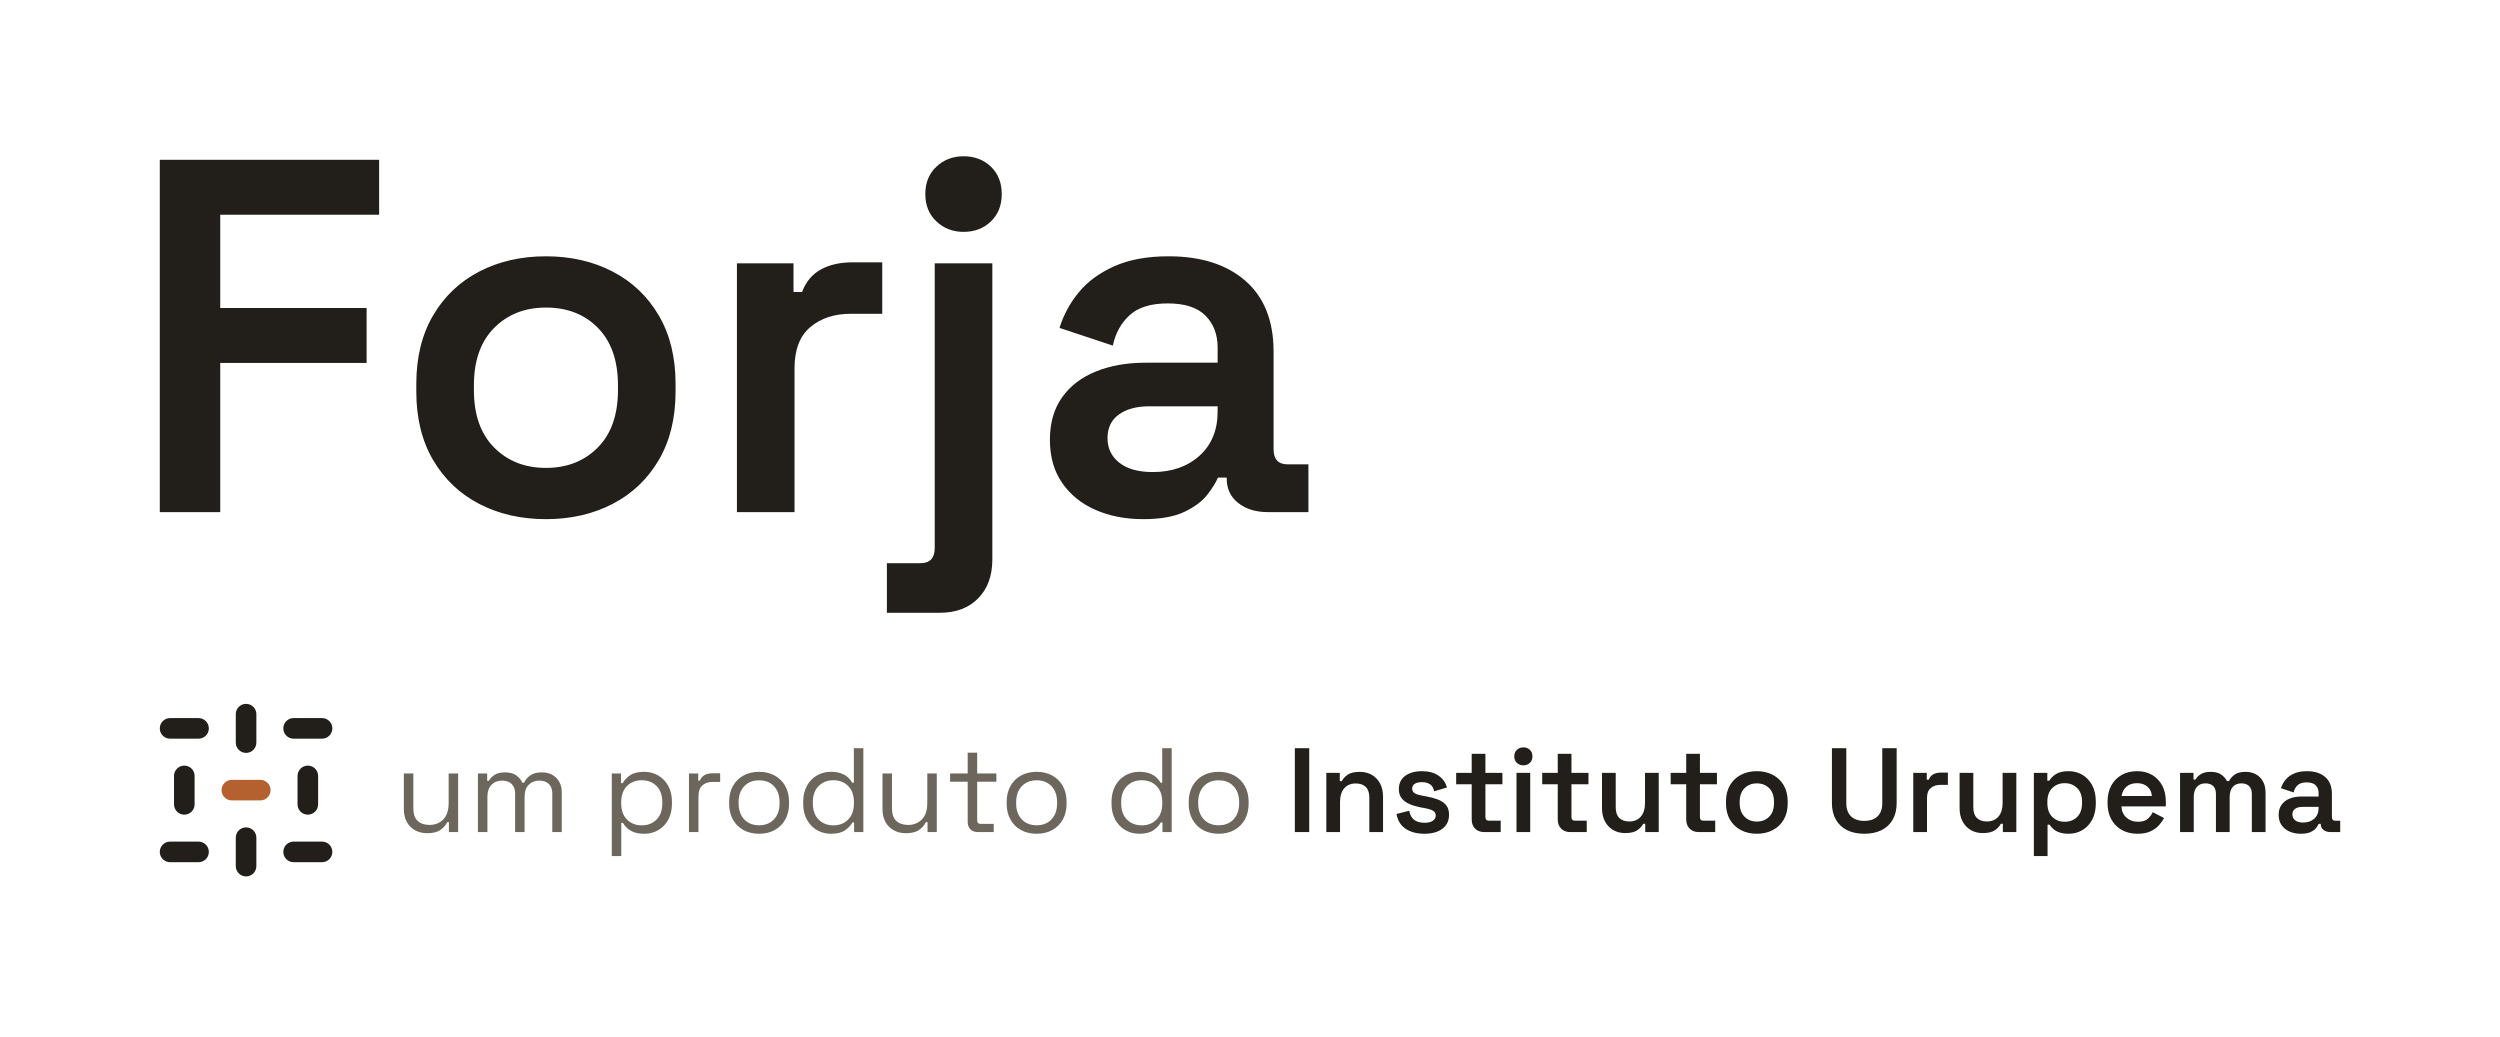
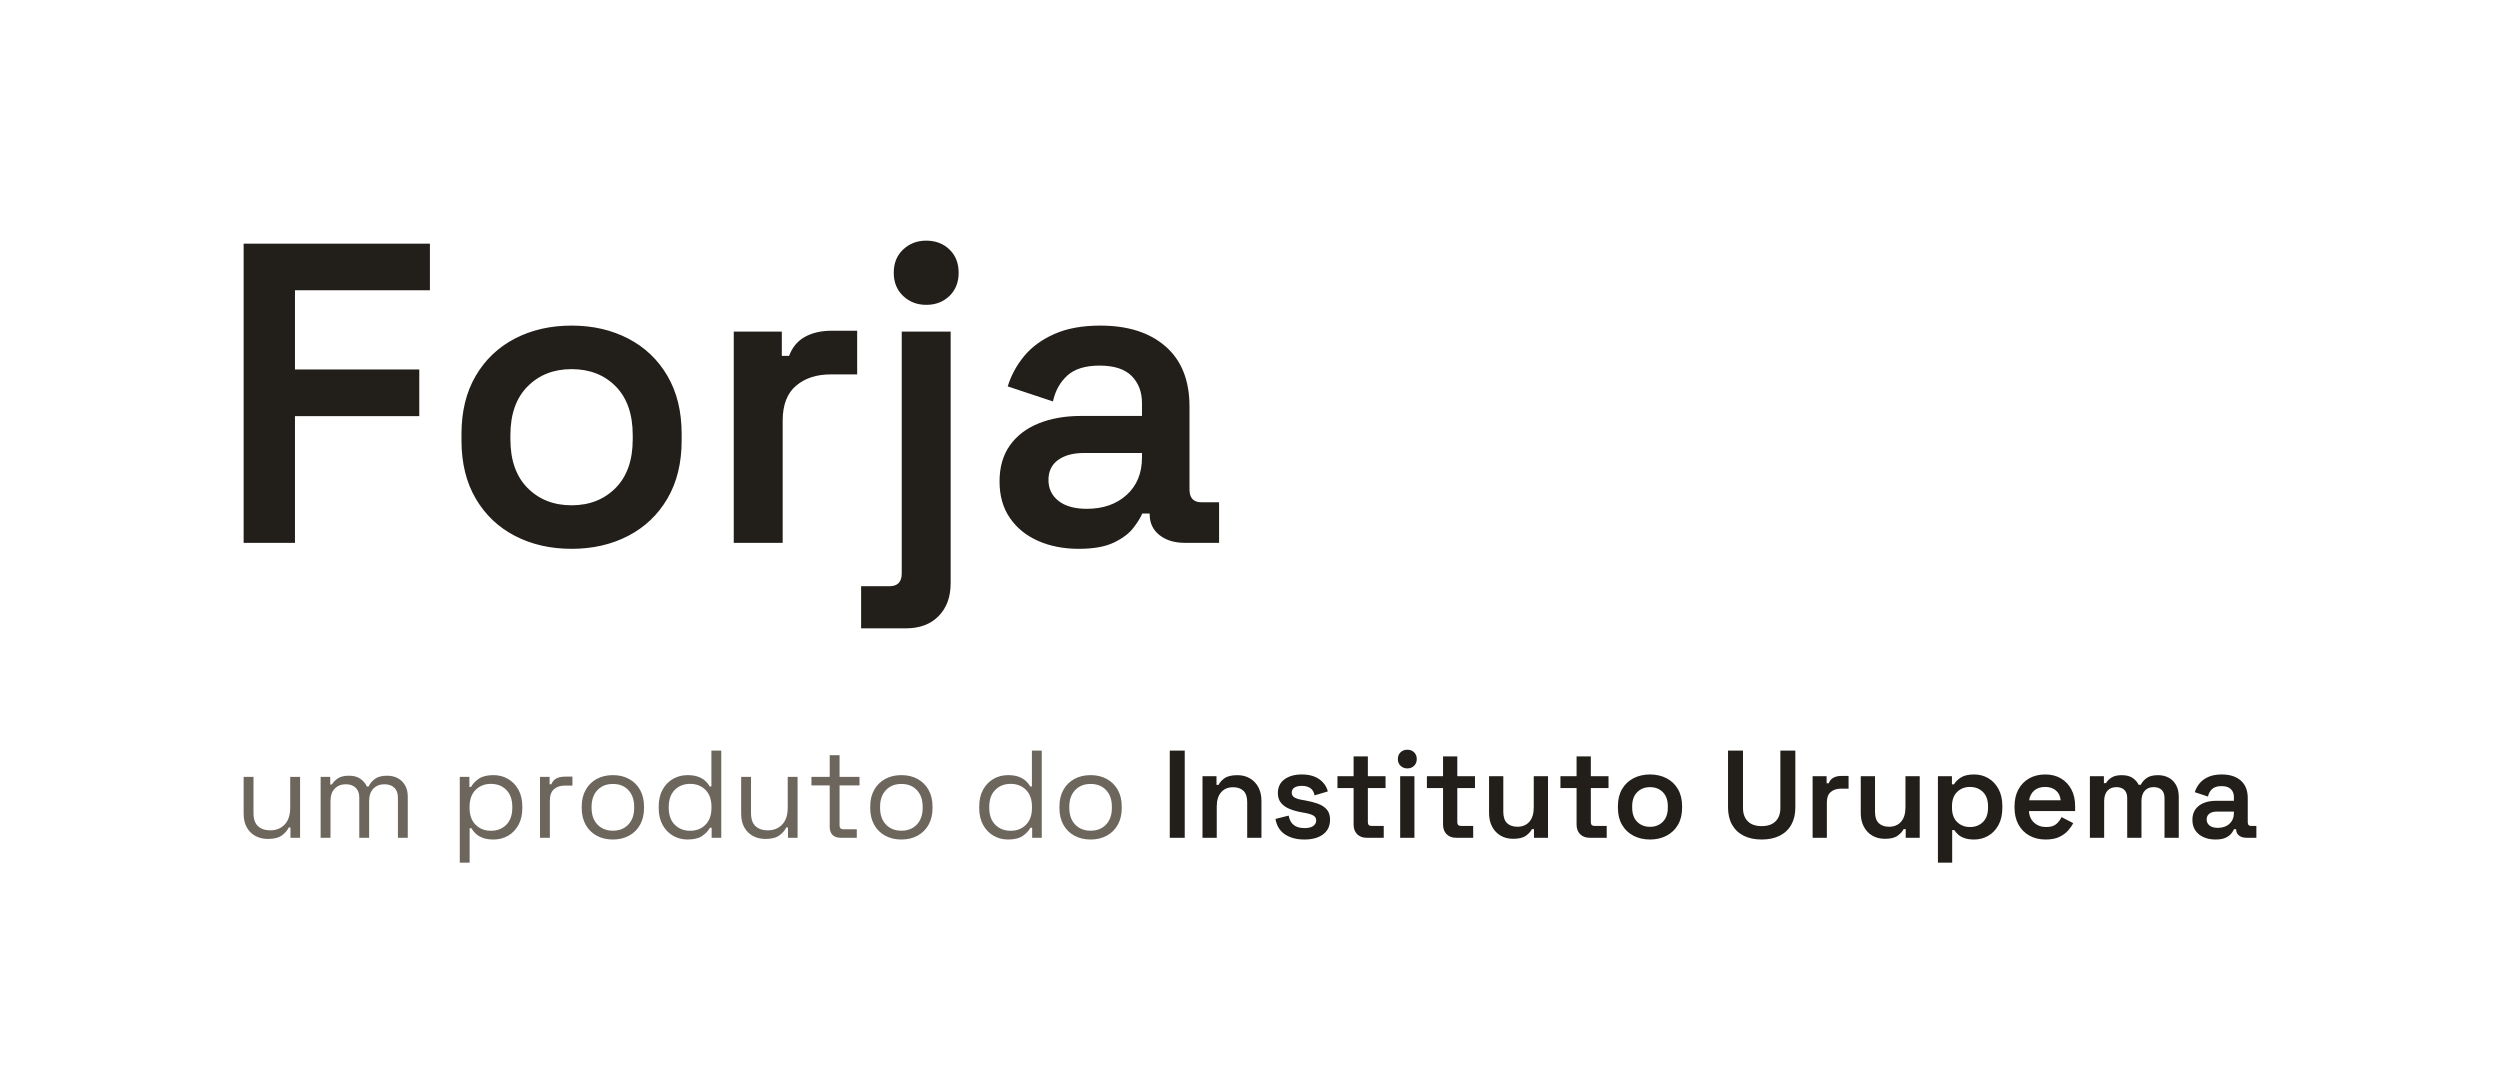
- <svg xmlns="http://www.w3.org/2000/svg" width="1486.37" height="616.08" viewBox="0 0 1486.37 616.08" role="img" aria-labelledby="t d">
-   <path d="M95.0 304.475V95.0H225.413V127.663H130.94V183.107H217.969V215.77H130.94V304.475ZM324.585 308.665Q302.44 308.665 284.968 299.608Q267.495 290.552 257.504 273.521Q247.513 256.49 247.513 232.812V228.234Q247.513 204.555 257.504 187.524Q267.495 170.493 284.968 161.437Q302.44 152.381 324.585 152.381Q346.729 152.381 364.202 161.437Q381.674 170.493 391.665 187.524Q401.657 204.555 401.657 228.234V232.812Q401.657 256.49 391.665 273.521Q381.674 290.552 364.202 299.608Q346.729 308.665 324.585 308.665ZM324.585 278.186Q343.407 278.186 355.407 266.074Q367.407 253.962 367.407 231.967V229.079Q367.407 207.084 355.531 194.972Q343.654 182.86 324.585 182.86Q305.814 182.86 293.788 194.972Q281.762 207.084 281.762 229.079V231.967Q281.762 253.962 293.788 266.074Q305.814 278.186 324.585 278.186ZM438.135 304.475V156.571H471.786V173.59H476.858Q480.307 164.456 488.043 160.214Q495.778 155.972 506.738 155.972H524.536V186.556H505.878Q491.147 186.556 481.766 194.475Q472.384 202.393 472.384 218.934V304.475ZM527.297 364.325V334.834H547.207Q555.74 334.834 555.74 325.856V156.571H589.99V332.694Q589.99 347.17 581.562 355.748Q573.134 364.325 558.748 364.325ZM572.865 137.853Q563.319 137.853 556.732 131.636Q550.144 125.419 550.144 115.379Q550.144 105.287 556.732 99.096Q563.319 92.905 572.865 92.905Q582.71 92.905 589.148 99.096Q595.586 105.287 595.586 115.379Q595.586 125.419 589.148 131.636Q582.71 137.853 572.865 137.853ZM679.667 308.665Q663.912 308.665 651.369 303.181Q638.827 297.697 631.522 287.152Q624.216 276.607 624.216 261.503Q624.216 246.346 631.522 236.152Q638.827 225.959 651.714 220.801Q664.6 215.643 681.044 215.643H723.941V206.688Q723.941 194.957 716.729 187.674Q709.517 180.391 694.263 180.391Q679.308 180.391 671.666 187.349Q664.024 194.306 661.615 205.476L629.939 194.957Q633.53 183.324 641.434 173.74Q649.338 164.157 662.576 158.269Q675.814 152.381 694.757 152.381Q723.769 152.381 740.486 166.992Q757.203 181.603 757.203 209.067V267.098Q757.203 276.076 765.582 276.076H777.919V304.475H753.829Q743.071 304.475 736.203 299.062Q729.335 293.65 729.335 284.567V283.954H724.121Q722.452 288.069 717.923 293.983Q713.393 299.896 704.258 304.28Q695.123 308.665 679.667 308.665ZM685.308 280.655Q702.425 280.655 713.183 270.936Q723.941 261.218 723.941 244.67V241.573H683.318Q671.954 241.573 665.21 246.454Q658.466 251.336 658.466 260.463Q658.466 269.59 665.509 275.122Q672.553 280.655 685.308 280.655Z" fill="#221F1A" />
-   <rect x="95.000" y="426.935" width="29.160" height="12.240" rx="6.120" fill="#221F1A" />
-   <rect x="140.180" y="418.475" width="12.240" height="29.160" rx="6.120" fill="#221F1A" />
-   <rect x="168.440" y="426.935" width="29.160" height="12.240" rx="6.120" fill="#221F1A" />
-   <rect x="103.460" y="455.195" width="12.240" height="29.160" rx="6.120" fill="#221F1A" />
-   <rect x="131.720" y="463.655" width="29.160" height="12.240" rx="6.120" fill="#B4602F" />
-   <rect x="176.900" y="455.195" width="12.240" height="29.160" rx="6.120" fill="#221F1A" />
-   <rect x="95.000" y="500.375" width="29.160" height="12.240" rx="6.120" fill="#221F1A" />
-   <rect x="140.180" y="491.915" width="12.240" height="29.160" rx="6.120" fill="#221F1A" />
-   <rect x="168.440" y="500.375" width="29.160" height="12.240" rx="6.120" fill="#221F1A" />
-   <path d="M253.913 495.384Q250.084 495.384 246.934 493.723Q243.784 492.063 241.948 488.84Q240.111 485.618 240.111 480.968V459.878H245.75V480.559Q245.75 485.713 248.342 488.087Q250.933 490.462 255.377 490.462Q260.369 490.462 263.56 487.162Q266.75 483.863 266.75 477.378V459.878H272.389V494.713H266.893V488.817H265.914Q264.755 491.306 261.999 493.345Q259.243 495.384 253.913 495.384ZM284.153 494.713V459.878H289.649V464.232H290.628Q291.656 462.349 293.945 460.778Q296.234 459.207 300.332 459.207Q304.412 459.207 306.92 460.997Q309.428 462.786 310.588 465.39H311.567Q312.778 462.807 315.24 461.007Q317.702 459.207 322.168 459.207Q325.648 459.207 328.294 460.647Q330.941 462.087 332.468 464.75Q333.995 467.412 333.995 471.131V494.713H328.357V471.62Q328.357 468.143 326.329 466.126Q324.302 464.108 320.633 464.108Q316.811 464.108 314.352 466.574Q311.894 469.039 311.894 473.735V494.713H306.255V471.62Q306.255 468.143 304.227 466.126Q302.2 464.108 298.531 464.108Q294.709 464.108 292.25 466.574Q289.792 469.039 289.792 473.735V494.713ZM363.739 508.963V459.878H369.235V465.62H370.214Q371.628 462.998 374.623 460.939Q377.618 458.881 383.049 458.881Q387.577 458.881 391.312 461.033Q395.047 463.186 397.281 467.196Q399.515 471.207 399.515 476.827V477.764Q399.515 483.333 397.307 487.369Q395.098 491.405 391.363 493.558Q387.628 495.71 383.049 495.71Q379.439 495.71 376.911 494.76Q374.384 493.809 372.813 492.305Q371.242 490.8 370.357 489.235H369.378V508.963ZM381.556 490.705Q386.974 490.705 390.375 487.249Q393.776 483.793 393.776 477.601V476.99Q393.776 470.797 390.364 467.341Q386.953 463.885 381.556 463.885Q376.209 463.885 372.773 467.341Q369.337 470.797 369.337 476.99V477.601Q369.337 483.793 372.773 487.249Q376.209 490.705 381.556 490.705ZM409.624 494.713V459.878H415.12V464.121H416.099Q417.035 461.832 418.953 460.784Q420.871 459.736 424.052 459.736H428.176V464.883H423.657Q419.883 464.883 417.573 466.978Q415.263 469.073 415.263 473.507V494.713ZM451.31 495.71Q446.037 495.71 442.011 493.497Q437.984 491.283 435.739 487.247Q433.493 483.211 433.493 477.764V476.827Q433.493 471.38 435.739 467.344Q437.984 463.308 442.011 461.094Q446.037 458.881 451.31 458.881Q456.582 458.881 460.609 461.094Q464.636 463.308 466.881 467.344Q469.127 471.38 469.127 476.827V477.764Q469.127 483.211 466.881 487.247Q464.636 491.283 460.609 493.497Q456.582 495.71 451.31 495.71ZM451.31 490.664Q456.859 490.664 460.173 487.132Q463.488 483.6 463.488 477.601V476.99Q463.488 470.991 460.184 467.459Q456.88 463.927 451.31 463.927Q445.811 463.927 442.472 467.459Q439.132 470.991 439.132 476.99V477.601Q439.132 483.6 442.472 487.132Q445.811 490.664 451.31 490.664ZM493.991 495.71Q489.484 495.71 485.739 493.558Q481.994 491.405 479.76 487.369Q477.526 483.333 477.526 477.764V476.827Q477.526 471.258 479.734 467.222Q481.943 463.186 485.703 461.033Q489.464 458.881 493.991 458.881Q497.653 458.881 500.155 459.831Q502.657 460.782 504.238 462.251Q505.82 463.72 506.684 465.356H507.663V444.838H513.302V494.713H507.805V488.97H506.827Q505.413 491.572 502.428 493.641Q499.444 495.71 493.991 495.71ZM495.485 490.705Q500.882 490.705 504.293 487.249Q507.704 483.793 507.704 477.601V476.99Q507.704 470.797 504.304 467.341Q500.903 463.885 495.485 463.885Q490.138 463.885 486.702 467.341Q483.265 470.797 483.265 476.99V477.601Q483.265 483.793 486.702 487.249Q490.138 490.705 495.485 490.705ZM538.486 495.384Q534.657 495.384 531.507 493.723Q528.357 492.063 526.52 488.84Q524.684 485.618 524.684 480.968V459.878H530.322V480.559Q530.322 485.713 532.914 488.087Q535.506 490.462 539.949 490.462Q544.942 490.462 548.132 487.162Q551.323 483.863 551.323 477.378V459.878H556.961V494.713H551.465V488.817H550.486Q549.328 491.306 546.572 493.345Q543.816 495.384 538.486 495.384ZM581.555 494.713Q578.569 494.713 576.953 493.071Q575.336 491.429 575.336 488.554V464.759H564.882V459.878H575.336V447.489H580.975V459.878H592.385V464.759H580.975V487.694Q580.975 489.832 583.071 489.832H590.822V494.713ZM616.325 495.71Q611.052 495.71 607.026 493.497Q602.999 491.283 600.754 487.247Q598.508 483.211 598.508 477.764V476.827Q598.508 471.38 600.754 467.344Q602.999 463.308 607.026 461.094Q611.052 458.881 616.325 458.881Q621.597 458.881 625.624 461.094Q629.651 463.308 631.896 467.344Q634.142 471.38 634.142 476.827V477.764Q634.142 483.211 631.896 487.247Q629.651 491.283 625.624 493.497Q621.597 495.71 616.325 495.71ZM616.325 490.664Q621.874 490.664 625.188 487.132Q628.503 483.6 628.503 477.601V476.99Q628.503 470.991 625.199 467.459Q621.895 463.927 616.325 463.927Q610.826 463.927 607.487 467.459Q604.147 470.991 604.147 476.99V477.601Q604.147 483.6 607.487 487.132Q610.826 490.664 616.325 490.664ZM677.318 495.71Q672.81 495.71 669.065 493.558Q665.32 491.405 663.086 487.369Q660.852 483.333 660.852 477.764V476.827Q660.852 471.258 663.061 467.222Q665.269 463.186 669.03 461.033Q672.79 458.881 677.318 458.881Q680.979 458.881 683.481 459.831Q685.983 460.782 687.565 462.251Q689.146 463.72 690.01 465.356H690.989V444.838H696.628V494.713H691.132V488.97H690.153Q688.739 491.572 685.754 493.641Q682.77 495.71 677.318 495.71ZM678.811 490.705Q684.208 490.705 687.619 487.249Q691.031 483.793 691.031 477.601V476.99Q691.031 470.797 687.63 467.341Q684.229 463.885 678.811 463.885Q673.464 463.885 670.028 467.341Q666.592 470.797 666.592 476.99V477.601Q666.592 483.793 670.028 487.249Q673.464 490.705 678.811 490.705ZM724.554 495.71Q719.281 495.71 715.254 493.497Q711.228 491.283 708.982 487.247Q706.737 483.211 706.737 477.764V476.827Q706.737 471.38 708.982 467.344Q711.228 463.308 715.254 461.094Q719.281 458.881 724.554 458.881Q729.826 458.881 733.853 461.094Q737.879 463.308 740.125 467.344Q742.37 471.38 742.37 476.827V477.764Q742.37 483.211 740.125 487.247Q737.879 491.283 733.853 493.497Q729.826 495.71 724.554 495.71ZM724.554 490.664Q730.103 490.664 733.417 487.132Q736.732 483.6 736.732 477.601V476.99Q736.732 470.991 733.427 467.459Q730.123 463.927 724.554 463.927Q719.055 463.927 715.715 467.459Q712.375 470.991 712.375 476.99V477.601Q712.375 483.6 715.715 487.132Q719.055 490.664 724.554 490.664Z" fill="#6D665C" />
-   <path d="M769.844 494.713V444.838H778.402V494.713ZM788.558 494.713V459.497H796.57V464.44H797.778Q798.708 462.426 801.159 460.664Q803.61 458.902 808.521 458.902Q812.591 458.902 815.696 460.734Q818.802 462.566 820.543 465.854Q822.284 469.143 822.284 473.623V494.713H814.13V474.26Q814.13 469.971 812.015 467.889Q809.899 465.806 806.066 465.806Q801.722 465.806 799.217 468.687Q796.713 471.567 796.713 476.87V494.713ZM846.892 495.71Q840.093 495.71 835.67 492.718Q831.246 489.725 830.307 483.931L837.861 482.03Q838.373 484.748 839.648 486.304Q840.923 487.86 842.806 488.522Q844.689 489.183 846.892 489.183Q850.227 489.183 851.916 487.967Q853.606 486.75 853.606 484.862Q853.606 482.962 852 482.015Q850.394 481.068 847.097 480.473L844.878 480.08Q841.248 479.392 838.259 478.158Q835.27 476.923 833.473 474.752Q831.677 472.58 831.677 469.177Q831.677 464.041 835.468 461.27Q839.26 458.5 845.455 458.5Q851.369 458.5 855.231 461.142Q859.094 463.785 860.255 468.197L852.68 470.463Q852.085 467.506 850.177 466.266Q848.269 465.026 845.455 465.026Q842.653 465.026 841.125 466.023Q839.596 467.019 839.596 468.824Q839.596 470.733 841.146 471.64Q842.696 472.547 845.343 473.012L847.562 473.405Q851.477 474.093 854.651 475.256Q857.824 476.419 859.675 478.561Q861.525 480.703 861.525 484.333Q861.525 489.778 857.556 492.744Q853.586 495.71 846.892 495.71ZM882.434 494.713Q879.067 494.713 877.031 492.67Q874.995 490.628 874.995 487.181V466.284H865.761V459.497H874.995V448.176H883.15V459.497H893.264V466.284H883.15V485.788Q883.15 487.926 885.17 487.926H892.234V494.713ZM901.632 494.713V459.497H909.787V494.713ZM905.709 455.041Q903.436 455.041 901.868 453.56Q900.3 452.08 900.3 449.69Q900.3 447.287 901.868 445.813Q903.436 444.339 905.709 444.339Q908.053 444.339 909.586 445.813Q911.119 447.287 911.119 449.69Q911.119 452.08 909.586 453.56Q908.053 455.041 905.709 455.041ZM933.591 494.713Q930.225 494.713 928.189 492.67Q926.153 490.628 926.153 487.181V466.284H916.919V459.497H926.153V448.176H934.307V459.497H944.421V466.284H934.307V485.788Q934.307 487.926 936.327 487.926H943.392V494.713ZM966.231 495.307Q962.173 495.307 959.061 493.475Q955.949 491.643 954.208 488.326Q952.467 485.008 952.467 480.587V459.497H960.622V479.949Q960.622 484.226 962.737 486.315Q964.852 488.403 968.685 488.403Q973.03 488.403 975.534 485.523Q978.039 482.643 978.039 477.34V459.497H986.193V494.713H978.181V489.77H976.973Q976.044 491.725 973.593 493.516Q971.142 495.307 966.231 495.307ZM1009.971 494.713Q1006.605 494.713 1004.569 492.67Q1002.533 490.628 1002.533 487.181V466.284H993.299V459.497H1002.533V448.176H1010.687V459.497H1020.801V466.284H1010.687V485.788Q1010.687 487.926 1012.707 487.926H1019.772V494.713ZM1044.527 495.71Q1039.255 495.71 1035.095 493.554Q1030.935 491.398 1028.556 487.343Q1026.177 483.288 1026.177 477.65V476.56Q1026.177 470.922 1028.556 466.867Q1030.935 462.812 1035.095 460.656Q1039.255 458.5 1044.527 458.5Q1049.8 458.5 1053.96 460.656Q1058.12 462.812 1060.499 466.867Q1062.878 470.922 1062.878 476.56V477.65Q1062.878 483.288 1060.499 487.343Q1058.12 491.398 1053.96 493.554Q1049.8 495.71 1044.527 495.71ZM1044.527 488.453Q1049.009 488.453 1051.866 485.569Q1054.723 482.685 1054.723 477.449V476.761Q1054.723 471.524 1051.895 468.64Q1049.068 465.757 1044.527 465.757Q1040.058 465.757 1037.195 468.64Q1034.332 471.524 1034.332 476.761V477.449Q1034.332 482.685 1037.195 485.569Q1040.058 488.453 1044.527 488.453ZM1108.41 495.71Q1102.42 495.71 1098.1 493.528Q1093.781 491.346 1091.471 487.234Q1089.162 483.122 1089.162 477.397V444.838H1097.719V477.632Q1097.719 482.566 1100.482 485.308Q1103.245 488.051 1108.41 488.051Q1113.576 488.051 1116.338 485.308Q1119.101 482.566 1119.101 477.632V444.838H1127.658V477.397Q1127.658 483.122 1125.355 487.234Q1123.052 491.346 1118.726 493.528Q1114.4 495.71 1108.41 495.71ZM1137.541 494.713V459.497H1145.553V463.55H1146.76Q1147.582 461.375 1149.423 460.365Q1151.265 459.355 1153.875 459.355H1158.112V466.636H1153.67Q1150.163 466.636 1147.929 468.522Q1145.695 470.407 1145.695 474.346V494.713ZM1178.841 495.307Q1174.783 495.307 1171.671 493.475Q1168.559 491.643 1166.818 488.326Q1165.077 485.008 1165.077 480.587V459.497H1173.232V479.949Q1173.232 484.226 1175.347 486.315Q1177.462 488.403 1181.295 488.403Q1185.64 488.403 1188.144 485.523Q1190.649 482.643 1190.649 477.34V459.497H1198.803V494.713H1190.791V489.77H1189.583Q1188.654 491.725 1186.203 493.516Q1183.752 495.307 1178.841 495.307ZM1209.218 508.963V459.497H1217.23V464.134H1218.438Q1219.699 461.93 1222.37 460.215Q1225.041 458.5 1229.977 458.5Q1234.314 458.5 1237.973 460.614Q1241.632 462.728 1243.847 466.777Q1246.062 470.826 1246.062 476.56V477.65Q1246.062 483.371 1243.853 487.426Q1241.644 491.481 1237.985 493.596Q1234.327 495.71 1229.977 495.71Q1226.671 495.71 1224.41 494.912Q1222.15 494.114 1220.77 492.857Q1219.389 491.601 1218.58 490.302H1217.373V508.963ZM1227.569 488.571Q1232.072 488.571 1234.977 485.706Q1237.882 482.84 1237.882 477.449V476.761Q1237.882 471.369 1234.947 468.504Q1232.013 465.639 1227.569 465.639Q1223.137 465.639 1220.196 468.504Q1217.255 471.369 1217.255 476.761V477.449Q1217.255 482.84 1220.196 485.706Q1223.137 488.571 1227.569 488.571ZM1270.824 495.71Q1265.54 495.71 1261.526 493.466Q1257.513 491.221 1255.275 487.131Q1253.037 483.04 1253.037 477.532V476.677Q1253.037 471.157 1255.246 467.073Q1257.454 462.988 1261.426 460.744Q1265.397 458.5 1270.62 458.5Q1275.759 458.5 1279.587 460.765Q1283.416 463.031 1285.554 467.078Q1287.691 471.125 1287.691 476.515V479.442H1261.309Q1261.464 483.574 1264.235 486.073Q1267.006 488.571 1271.06 488.571Q1275.023 488.571 1276.96 486.832Q1278.897 485.094 1279.911 482.887L1286.638 486.36Q1285.628 488.3 1283.74 490.486Q1281.852 492.671 1278.742 494.191Q1275.632 495.71 1270.824 495.71ZM1261.38 473.268H1279.407Q1279.122 469.755 1276.743 467.697Q1274.364 465.639 1270.561 465.639Q1266.653 465.639 1264.291 467.697Q1261.929 469.755 1261.38 473.268ZM1296.143 494.713V459.497H1304.155V463.469H1305.363Q1306.314 461.663 1308.489 460.283Q1310.664 458.902 1314.305 458.902Q1318.156 458.902 1320.492 460.444Q1322.828 461.986 1324.027 464.399H1325.235Q1326.446 462.044 1328.717 460.473Q1330.988 458.902 1335.149 458.902Q1338.476 458.902 1341.142 460.304Q1343.808 461.706 1345.392 464.483Q1346.977 467.26 1346.977 471.398V494.713H1338.822V472.002Q1338.822 468.943 1337.195 467.345Q1335.568 465.748 1332.623 465.748Q1329.372 465.748 1327.505 467.832Q1325.637 469.916 1325.637 473.811V494.713H1317.483V472.002Q1317.483 468.943 1315.855 467.345Q1314.228 465.748 1311.284 465.748Q1308.033 465.748 1306.165 467.832Q1304.298 469.916 1304.298 473.811V494.713ZM1367.972 495.71Q1364.221 495.71 1361.235 494.404Q1358.248 493.099 1356.509 490.588Q1354.769 488.077 1354.769 484.481Q1354.769 480.872 1356.509 478.445Q1358.248 476.018 1361.316 474.79Q1364.385 473.562 1368.3 473.562H1378.513V471.43Q1378.513 468.637 1376.796 466.903Q1375.079 465.169 1371.447 465.169Q1367.887 465.169 1366.067 466.825Q1364.248 468.482 1363.674 471.141L1356.132 468.637Q1356.987 465.867 1358.869 463.585Q1360.751 461.303 1363.903 459.902Q1367.055 458.5 1371.565 458.5Q1378.473 458.5 1382.453 461.978Q1386.433 465.457 1386.433 471.996V485.813Q1386.433 487.951 1388.428 487.951H1391.365V494.713H1385.63Q1383.068 494.713 1381.433 493.424Q1379.798 492.135 1379.798 489.973V489.827H1378.556Q1378.159 490.806 1377.08 492.214Q1376.002 493.622 1373.827 494.666Q1371.652 495.71 1367.972 495.71ZM1369.315 489.041Q1373.391 489.041 1375.952 486.727Q1378.513 484.413 1378.513 480.473V479.736H1368.841Q1366.136 479.736 1364.53 480.898Q1362.924 482.06 1362.924 484.233Q1362.924 486.407 1364.601 487.724Q1366.278 489.041 1369.315 489.041Z" fill="#221F1A" />
+ <svg xmlns="http://www.w3.org/2000/svg" width="974.81" height="421.67" viewBox="0 0 974.81 421.67" role="img" aria-labelledby="t d">
+   <path d="M95.0 211.667V95H167.633V113.192H115.017V144.071H163.488V162.263H115.017V211.667ZM222.867 214Q210.533 214 200.802 208.956Q191.071 203.913 185.506 194.427Q179.942 184.942 179.942 171.754V169.204Q179.942 156.017 185.506 146.531Q191.071 137.046 200.802 132.002Q210.533 126.958 222.867 126.958Q235.2 126.958 244.931 132.002Q254.663 137.046 260.227 146.531Q265.792 156.017 265.792 169.204V171.754Q265.792 184.942 260.227 194.427Q254.663 203.913 244.931 208.956Q235.2 214 222.867 214ZM222.867 197.025Q233.35 197.025 240.033 190.279Q246.717 183.533 246.717 171.283V169.675Q246.717 157.425 240.102 150.679Q233.487 143.933 222.867 143.933Q212.413 143.933 205.715 150.679Q199.017 157.425 199.017 169.675V171.283Q199.017 183.533 205.715 190.279Q212.413 197.025 222.867 197.025ZM286.108 211.667V129.292H304.85V138.771H307.675Q309.596 133.683 313.904 131.321Q318.213 128.958 324.317 128.958H334.229V145.992H323.838Q315.633 145.992 310.408 150.402Q305.183 154.813 305.183 164.025V211.667ZM335.767 245V228.575H346.856Q351.608 228.575 351.608 223.575V129.292H370.683V227.383Q370.683 235.446 365.99 240.223Q361.296 245 353.283 245ZM361.146 118.867Q355.829 118.867 352.16 115.404Q348.492 111.942 348.492 106.35Q348.492 100.729 352.16 97.281Q355.829 93.833 361.146 93.833Q366.629 93.833 370.215 97.281Q373.8 100.729 373.8 106.35Q373.8 111.942 370.215 115.404Q366.629 118.867 361.146 118.867ZM420.629 214Q411.854 214 404.869 210.946Q397.883 207.892 393.815 202.019Q389.746 196.146 389.746 187.733Q389.746 179.292 393.815 173.615Q397.883 167.937 405.06 165.065Q412.238 162.192 421.396 162.192H445.287V157.204Q445.287 150.671 441.271 146.615Q437.254 142.558 428.758 142.558Q420.429 142.558 416.173 146.433Q411.917 150.308 410.575 156.529L392.933 150.671Q394.933 144.192 399.335 138.854Q403.738 133.517 411.11 130.237Q418.483 126.958 429.033 126.958Q445.192 126.958 454.502 135.096Q463.813 143.233 463.813 158.529V190.85Q463.813 195.85 468.479 195.85H475.35V211.667H461.933Q455.942 211.667 452.117 208.652Q448.292 205.638 448.292 200.579V200.238H445.387Q444.458 202.529 441.935 205.823Q439.413 209.117 434.325 211.558Q429.238 214 420.629 214ZM423.771 198.4Q433.304 198.4 439.296 192.987Q445.287 187.575 445.287 178.358V176.633H422.663Q416.333 176.633 412.577 179.352Q408.821 182.071 408.821 187.154Q408.821 192.237 412.744 195.319Q416.667 198.4 423.771 198.4Z" fill="#221F1A" />
+   <path d="M104.409 327.124Q101.799 327.124 99.651 325.992Q97.504 324.86 96.252 322.664Q95.0 320.467 95.0 317.297V302.92H98.844V317.018Q98.844 320.532 100.611 322.15Q102.377 323.769 105.406 323.769Q108.81 323.769 110.985 321.52Q113.16 319.27 113.16 314.85V302.92H117.004V326.667H113.257V322.647H112.59Q111.8 324.344 109.921 325.734Q108.042 327.124 104.409 327.124ZM125.023 326.667V302.92H128.77V305.888H129.438Q130.138 304.605 131.699 303.534Q133.259 302.463 136.053 302.463Q138.834 302.463 140.544 303.682Q142.253 304.902 143.044 306.678H143.712Q144.537 304.916 146.216 303.689Q147.894 302.463 150.938 302.463Q153.31 302.463 155.115 303.444Q156.919 304.426 157.96 306.241Q159.001 308.056 159.001 310.591V326.667H155.157V310.925Q155.157 308.554 153.775 307.179Q152.393 305.804 149.892 305.804Q147.286 305.804 145.61 307.484Q143.934 309.165 143.934 312.366V326.667H140.09V310.925Q140.09 308.554 138.708 307.179Q137.326 305.804 134.825 305.804Q132.219 305.804 130.543 307.484Q128.867 309.165 128.867 312.366V326.667ZM179.278 336.381V302.92H183.024V306.835H183.692Q184.656 305.047 186.697 303.643Q188.739 302.24 192.442 302.24Q195.528 302.24 198.074 303.707Q200.62 305.175 202.143 307.909Q203.666 310.643 203.666 314.474V315.113Q203.666 318.909 202.161 321.661Q200.655 324.412 198.109 325.879Q195.563 327.347 192.442 327.347Q189.98 327.347 188.257 326.699Q186.534 326.051 185.463 325.025Q184.392 324 183.789 322.932H183.122V336.381ZM191.424 323.935Q195.117 323.935 197.435 321.579Q199.754 319.223 199.754 315.002V314.585Q199.754 310.364 197.428 308.008Q195.103 305.652 191.424 305.652Q187.779 305.652 185.436 308.008Q183.093 310.364 183.093 314.585V315.002Q183.093 319.223 185.436 321.579Q187.779 323.935 191.424 323.935ZM210.558 326.667V302.92H214.304V305.813H214.972Q215.61 304.252 216.917 303.537Q218.225 302.823 220.393 302.823H223.204V306.332H220.124Q217.551 306.332 215.976 307.76Q214.402 309.188 214.402 312.211V326.667ZM238.975 327.347Q235.381 327.347 232.636 325.838Q229.891 324.329 228.36 321.578Q226.829 318.826 226.829 315.113V314.474Q226.829 310.761 228.36 308.009Q229.891 305.258 232.636 303.749Q235.381 302.24 238.975 302.24Q242.569 302.24 245.314 303.749Q248.059 305.258 249.59 308.009Q251.121 310.761 251.121 314.474V315.113Q251.121 318.826 249.59 321.578Q248.059 324.329 245.314 325.838Q242.569 327.347 238.975 327.347ZM238.975 323.907Q242.758 323.907 245.017 321.499Q247.277 319.091 247.277 315.002V314.585Q247.277 310.495 245.024 308.088Q242.772 305.68 238.975 305.68Q235.227 305.68 232.95 308.088Q230.673 310.495 230.673 314.585V315.002Q230.673 319.091 232.95 321.499Q235.227 323.907 238.975 323.907ZM268.071 327.347Q264.999 327.347 262.445 325.879Q259.892 324.412 258.369 321.661Q256.846 318.909 256.846 315.113V314.474Q256.846 310.677 258.352 307.926Q259.858 305.175 262.421 303.707Q264.984 302.24 268.071 302.24Q270.567 302.24 272.273 302.888Q273.978 303.536 275.057 304.537Q276.135 305.539 276.724 306.654H277.391V292.667H281.235V326.667H277.488V322.752H276.821Q275.857 324.526 273.823 325.936Q271.788 327.347 268.071 327.347ZM269.089 323.935Q272.769 323.935 275.094 321.579Q277.419 319.223 277.419 315.002V314.585Q277.419 310.364 275.101 308.008Q272.783 305.652 269.089 305.652Q265.444 305.652 263.102 308.008Q260.759 310.364 260.759 314.585V315.002Q260.759 319.223 263.102 321.579Q265.444 323.935 269.089 323.935ZM298.403 327.124Q295.793 327.124 293.645 325.992Q291.498 324.86 290.246 322.664Q288.994 320.467 288.994 317.297V302.92H292.838V317.018Q292.838 320.532 294.605 322.15Q296.372 323.769 299.401 323.769Q302.804 323.769 304.979 321.52Q307.154 319.27 307.154 314.85V302.92H310.998V326.667H307.251V322.647H306.584Q305.794 324.344 303.915 325.734Q302.037 327.124 298.403 327.124ZM327.764 326.667Q325.728 326.667 324.626 325.547Q323.524 324.428 323.524 322.468V306.247H316.398V302.92H323.524V294.474H327.368V302.92H335.146V306.247H327.368V321.882Q327.368 323.34 328.797 323.34H334.081V326.667ZM351.466 327.347Q347.872 327.347 345.127 325.838Q342.382 324.329 340.851 321.578Q339.321 318.826 339.321 315.113V314.474Q339.321 310.761 340.851 308.009Q342.382 305.258 345.127 303.749Q347.872 302.24 351.466 302.24Q355.061 302.24 357.806 303.749Q360.551 305.258 362.081 308.009Q363.612 310.761 363.612 314.474V315.113Q363.612 318.826 362.081 321.578Q360.551 324.329 357.806 325.838Q355.061 327.347 351.466 327.347ZM351.466 323.907Q355.249 323.907 357.509 321.499Q359.768 319.091 359.768 315.002V314.585Q359.768 310.495 357.516 308.088Q355.263 305.68 351.466 305.68Q347.718 305.68 345.441 308.088Q343.164 310.495 343.164 314.585V315.002Q343.164 319.091 345.441 321.499Q347.718 323.907 351.466 323.907ZM393.045 327.347Q389.973 327.347 387.42 325.879Q384.867 324.412 383.344 321.661Q381.821 318.909 381.821 315.113V314.474Q381.821 310.677 383.326 307.926Q384.832 305.175 387.395 303.707Q389.959 302.24 393.045 302.24Q395.542 302.24 397.247 302.888Q398.953 303.536 400.031 304.537Q401.109 305.539 401.698 306.654H402.365V292.667H406.209V326.667H402.463V322.752H401.795Q400.832 324.526 398.797 325.936Q396.762 327.347 393.045 327.347ZM394.064 323.935Q397.743 323.935 400.068 321.579Q402.394 319.223 402.394 315.002V314.585Q402.394 310.364 400.075 308.008Q397.757 305.652 394.064 305.652Q390.419 305.652 388.076 308.008Q385.733 310.364 385.733 314.585V315.002Q385.733 319.223 388.076 321.579Q390.419 323.935 394.064 323.935ZM425.246 327.347Q421.652 327.347 418.907 325.838Q416.162 324.329 414.631 321.578Q413.101 318.826 413.101 315.113V314.474Q413.101 310.761 414.631 308.009Q416.162 305.258 418.907 303.749Q421.652 302.24 425.246 302.24Q428.841 302.24 431.586 303.749Q434.331 305.258 435.861 308.009Q437.392 310.761 437.392 314.474V315.113Q437.392 318.826 435.861 321.578Q434.331 324.329 431.586 325.838Q428.841 327.347 425.246 327.347ZM425.246 323.907Q429.029 323.907 431.289 321.499Q433.548 319.091 433.548 315.002V314.585Q433.548 310.495 431.296 308.088Q429.043 305.68 425.246 305.68Q421.498 305.68 419.221 308.088Q416.944 310.495 416.944 314.585V315.002Q416.944 319.091 419.221 321.499Q421.498 323.907 425.246 323.907Z" fill="#6D665C" />
+   <path d="M456.121 326.667V292.667H461.955V326.667ZM468.879 326.667V302.66H474.34V306.03H475.164Q475.798 304.657 477.468 303.456Q479.139 302.255 482.487 302.255Q485.262 302.255 487.379 303.504Q489.496 304.752 490.683 306.994Q491.87 309.236 491.87 312.29V326.667H486.311V312.724Q486.311 309.8 484.869 308.381Q483.427 306.961 480.814 306.961Q477.852 306.961 476.145 308.925Q474.438 310.888 474.438 314.503V326.667ZM508.645 327.347Q504.01 327.347 500.995 325.307Q497.979 323.267 497.339 319.317L502.489 318.021Q502.837 319.874 503.707 320.935Q504.576 321.995 505.86 322.446Q507.143 322.897 508.645 322.897Q510.918 322.897 512.07 322.068Q513.222 321.239 513.222 319.952Q513.222 318.656 512.127 318.011Q511.032 317.365 508.785 316.96L507.272 316.691Q504.797 316.223 502.76 315.381Q500.722 314.54 499.497 313.059Q498.273 311.579 498.273 309.259Q498.273 305.758 500.857 303.869Q503.442 301.98 507.665 301.98Q511.697 301.98 514.33 303.782Q516.963 305.583 517.755 308.591L512.59 310.135Q512.185 308.12 510.884 307.275Q509.584 306.429 507.665 306.429Q505.755 306.429 504.713 307.109Q503.672 307.788 503.672 309.018Q503.672 310.32 504.728 310.938Q505.784 311.556 507.589 311.873L509.102 312.141Q511.771 312.61 513.934 313.403Q516.097 314.196 517.359 315.656Q518.621 317.116 518.621 319.591Q518.621 323.303 515.915 325.325Q513.208 327.347 508.645 327.347ZM532.874 326.667Q530.579 326.667 529.191 325.274Q527.803 323.882 527.803 321.533V307.287H521.508V302.66H527.803V294.942H533.362V302.66H540.257V307.287H533.362V320.583Q533.362 322.04 534.739 322.04H539.555V326.667ZM545.961 326.667V302.66H551.52V326.667ZM548.741 299.622Q547.191 299.622 546.122 298.613Q545.053 297.604 545.053 295.974Q545.053 294.336 546.122 293.331Q547.191 292.327 548.741 292.327Q550.339 292.327 551.384 293.331Q552.429 294.336 552.429 295.974Q552.429 297.604 551.384 298.613Q550.339 299.622 548.741 299.622ZM567.748 326.667Q565.453 326.667 564.065 325.274Q562.677 323.882 562.677 321.533V307.287H556.382V302.66H562.677V294.942H568.236V302.66H575.131V307.287H568.236V320.583Q568.236 322.04 569.613 322.04H574.429V326.667ZM589.999 327.072Q587.233 327.072 585.111 325.823Q582.99 324.574 581.803 322.313Q580.616 320.051 580.616 317.037V302.66H586.175V316.603Q586.175 319.518 587.617 320.942Q589.059 322.366 591.672 322.366Q594.634 322.366 596.341 320.402Q598.048 318.439 598.048 314.824V302.66H603.607V326.667H598.145V323.297H597.322Q596.688 324.63 595.017 325.851Q593.346 327.072 589.999 327.072ZM619.817 326.667Q617.522 326.667 616.134 325.274Q614.746 323.882 614.746 321.533V307.287H608.451V302.66H614.746V294.942H620.305V302.66H627.2V307.287H620.305V320.583Q620.305 322.04 621.682 322.04H626.498V326.667ZM643.374 327.347Q639.78 327.347 636.944 325.877Q634.108 324.407 632.486 321.643Q630.864 318.878 630.864 315.035V314.292Q630.864 310.449 632.486 307.684Q634.108 304.92 636.944 303.45Q639.78 301.98 643.374 301.98Q646.968 301.98 649.804 303.45Q652.64 304.92 654.262 307.684Q655.883 310.449 655.883 314.292V315.035Q655.883 318.878 654.262 321.643Q652.64 324.407 649.804 325.877Q646.968 327.347 643.374 327.347ZM643.374 322.4Q646.429 322.4 648.377 320.434Q650.324 318.468 650.324 314.898V314.429Q650.324 310.859 648.397 308.893Q646.469 306.927 643.374 306.927Q640.327 306.927 638.375 308.893Q636.423 310.859 636.423 314.429V314.898Q636.423 318.468 638.375 320.434Q640.327 322.4 643.374 322.4ZM686.923 327.347Q682.839 327.347 679.895 325.859Q676.95 324.372 675.376 321.568Q673.801 318.765 673.801 314.863V292.667H679.635V315.023Q679.635 318.386 681.518 320.256Q683.402 322.125 686.923 322.125Q690.444 322.125 692.328 320.256Q694.211 318.386 694.211 315.023V292.667H700.045V314.863Q700.045 318.765 698.474 321.568Q696.904 324.372 693.956 325.859Q691.007 327.347 686.923 327.347ZM706.781 326.667V302.66H712.243V305.423H713.067Q713.626 303.94 714.882 303.252Q716.138 302.563 717.916 302.563H720.805V307.527H717.777Q715.386 307.527 713.863 308.812Q712.34 310.098 712.34 312.783V326.667ZM734.936 327.072Q732.17 327.072 730.048 325.823Q727.927 324.574 726.74 322.313Q725.553 320.051 725.553 317.037V302.66H731.112V316.603Q731.112 319.518 732.554 320.942Q733.996 322.366 736.609 322.366Q739.571 322.366 741.278 320.402Q742.985 318.439 742.985 314.824V302.66H748.544V326.667H743.082V323.297H742.259Q741.625 324.63 739.954 325.851Q738.284 327.072 734.936 327.072ZM755.644 336.381V302.66H761.106V305.821H761.929Q762.789 304.319 764.61 303.15Q766.431 301.98 769.796 301.98Q772.752 301.98 775.246 303.422Q777.741 304.863 779.251 307.623Q780.761 310.383 780.761 314.292V315.035Q780.761 318.935 779.255 321.7Q777.749 324.464 775.255 325.905Q772.761 327.347 769.796 327.347Q767.542 327.347 766.001 326.803Q764.46 326.259 763.519 325.402Q762.578 324.545 762.027 323.66H761.203V336.381ZM768.154 322.48Q771.224 322.48 773.204 320.527Q775.185 318.573 775.185 314.898V314.429Q775.185 310.753 773.184 308.8Q771.183 306.847 768.154 306.847Q765.133 306.847 763.128 308.8Q761.123 310.753 761.123 314.429V314.898Q761.123 318.573 763.128 320.527Q765.133 322.48 768.154 322.48ZM797.642 327.347Q794.039 327.347 791.303 325.817Q788.567 324.287 787.041 321.498Q785.516 318.709 785.516 314.955V314.372Q785.516 310.609 787.021 307.825Q788.527 305.04 791.234 303.51Q793.942 301.98 797.502 301.98Q801.005 301.98 803.615 303.525Q806.225 305.069 807.682 307.828Q809.14 310.587 809.14 314.262V316.257H791.155Q791.261 319.074 793.149 320.777Q795.038 322.48 797.802 322.48Q800.504 322.48 801.824 321.295Q803.145 320.11 803.836 318.605L808.422 320.973Q807.733 322.295 806.446 323.785Q805.159 325.275 803.039 326.311Q800.919 327.347 797.642 327.347ZM791.203 312.048H803.492Q803.298 309.653 801.676 308.25Q800.054 306.847 797.462 306.847Q794.798 306.847 793.188 308.25Q791.577 309.653 791.203 312.048ZM814.901 326.667V302.66H820.363V305.368H821.187Q821.835 304.137 823.318 303.196Q824.8 302.255 827.282 302.255Q829.908 302.255 831.5 303.306Q833.093 304.357 833.91 306.002H834.733Q835.559 304.397 837.107 303.326Q838.655 302.255 841.492 302.255Q843.76 302.255 845.577 303.21Q847.394 304.166 848.475 306.059Q849.555 307.952 849.555 310.773V326.667H843.996V311.185Q843.996 309.1 842.886 308.01Q841.777 306.921 839.77 306.921Q837.554 306.921 836.281 308.342Q835.008 309.763 835.008 312.418V326.667H829.449V311.185Q829.449 309.1 828.339 308.01Q827.23 306.921 825.223 306.921Q823.007 306.921 821.734 308.342Q820.46 309.763 820.46 312.418V326.667ZM863.867 327.347Q861.31 327.347 859.274 326.457Q857.239 325.567 856.053 323.855Q854.867 322.143 854.867 319.692Q854.867 317.232 856.053 315.577Q857.239 313.923 859.33 313.085Q861.422 312.248 864.091 312.248H871.054V310.795Q871.054 308.891 869.883 307.709Q868.712 306.527 866.237 306.527Q863.809 306.527 862.569 307.656Q861.328 308.785 860.937 310.598L855.796 308.891Q856.379 307.003 857.662 305.447Q858.945 303.892 861.093 302.936Q863.242 301.98 866.317 301.98Q871.026 301.98 873.739 304.352Q876.452 306.723 876.452 311.181V320.6Q876.452 322.057 877.812 322.057H879.815V326.667H875.905Q874.159 326.667 873.044 325.788Q871.929 324.91 871.929 323.435V323.336H871.083Q870.812 324.004 870.077 324.964Q869.341 325.924 867.859 326.635Q866.376 327.347 863.867 327.347ZM864.783 322.8Q867.561 322.8 869.307 321.223Q871.054 319.646 871.054 316.96V316.457H864.46Q862.616 316.457 861.521 317.249Q860.426 318.042 860.426 319.523Q860.426 321.004 861.569 321.902Q862.713 322.8 864.783 322.8Z" fill="#221F1A" />
</svg>
